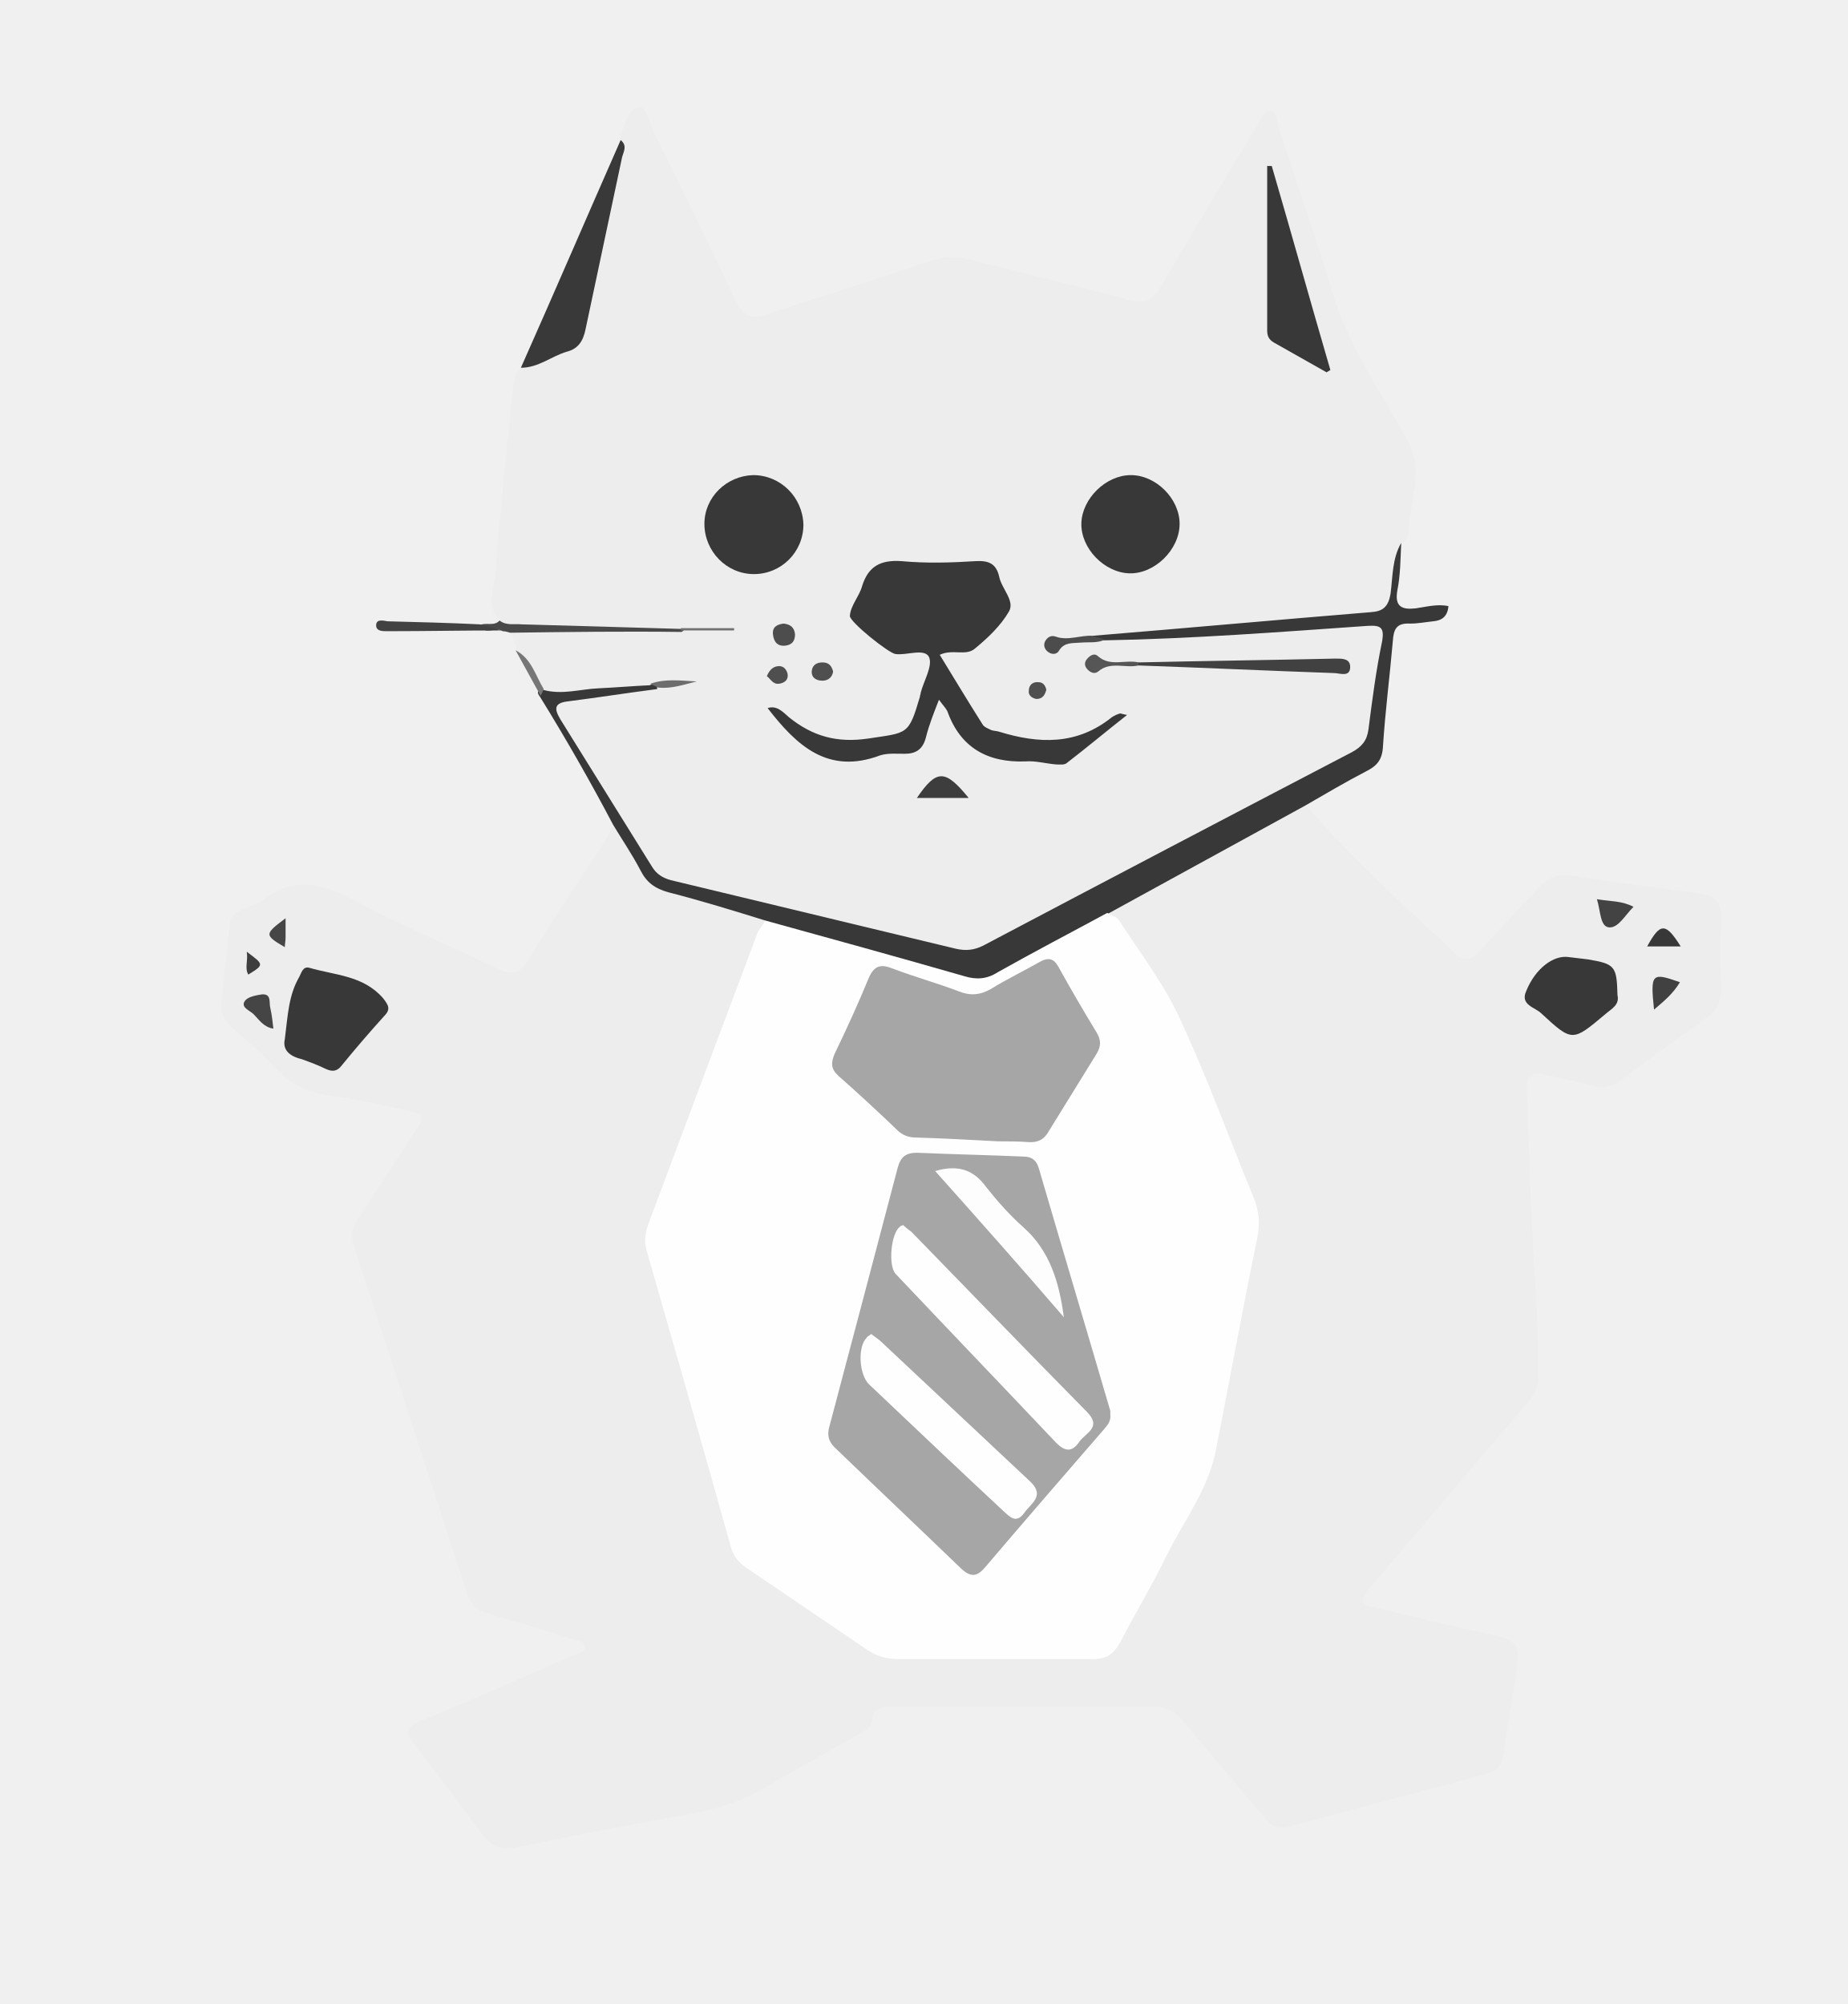
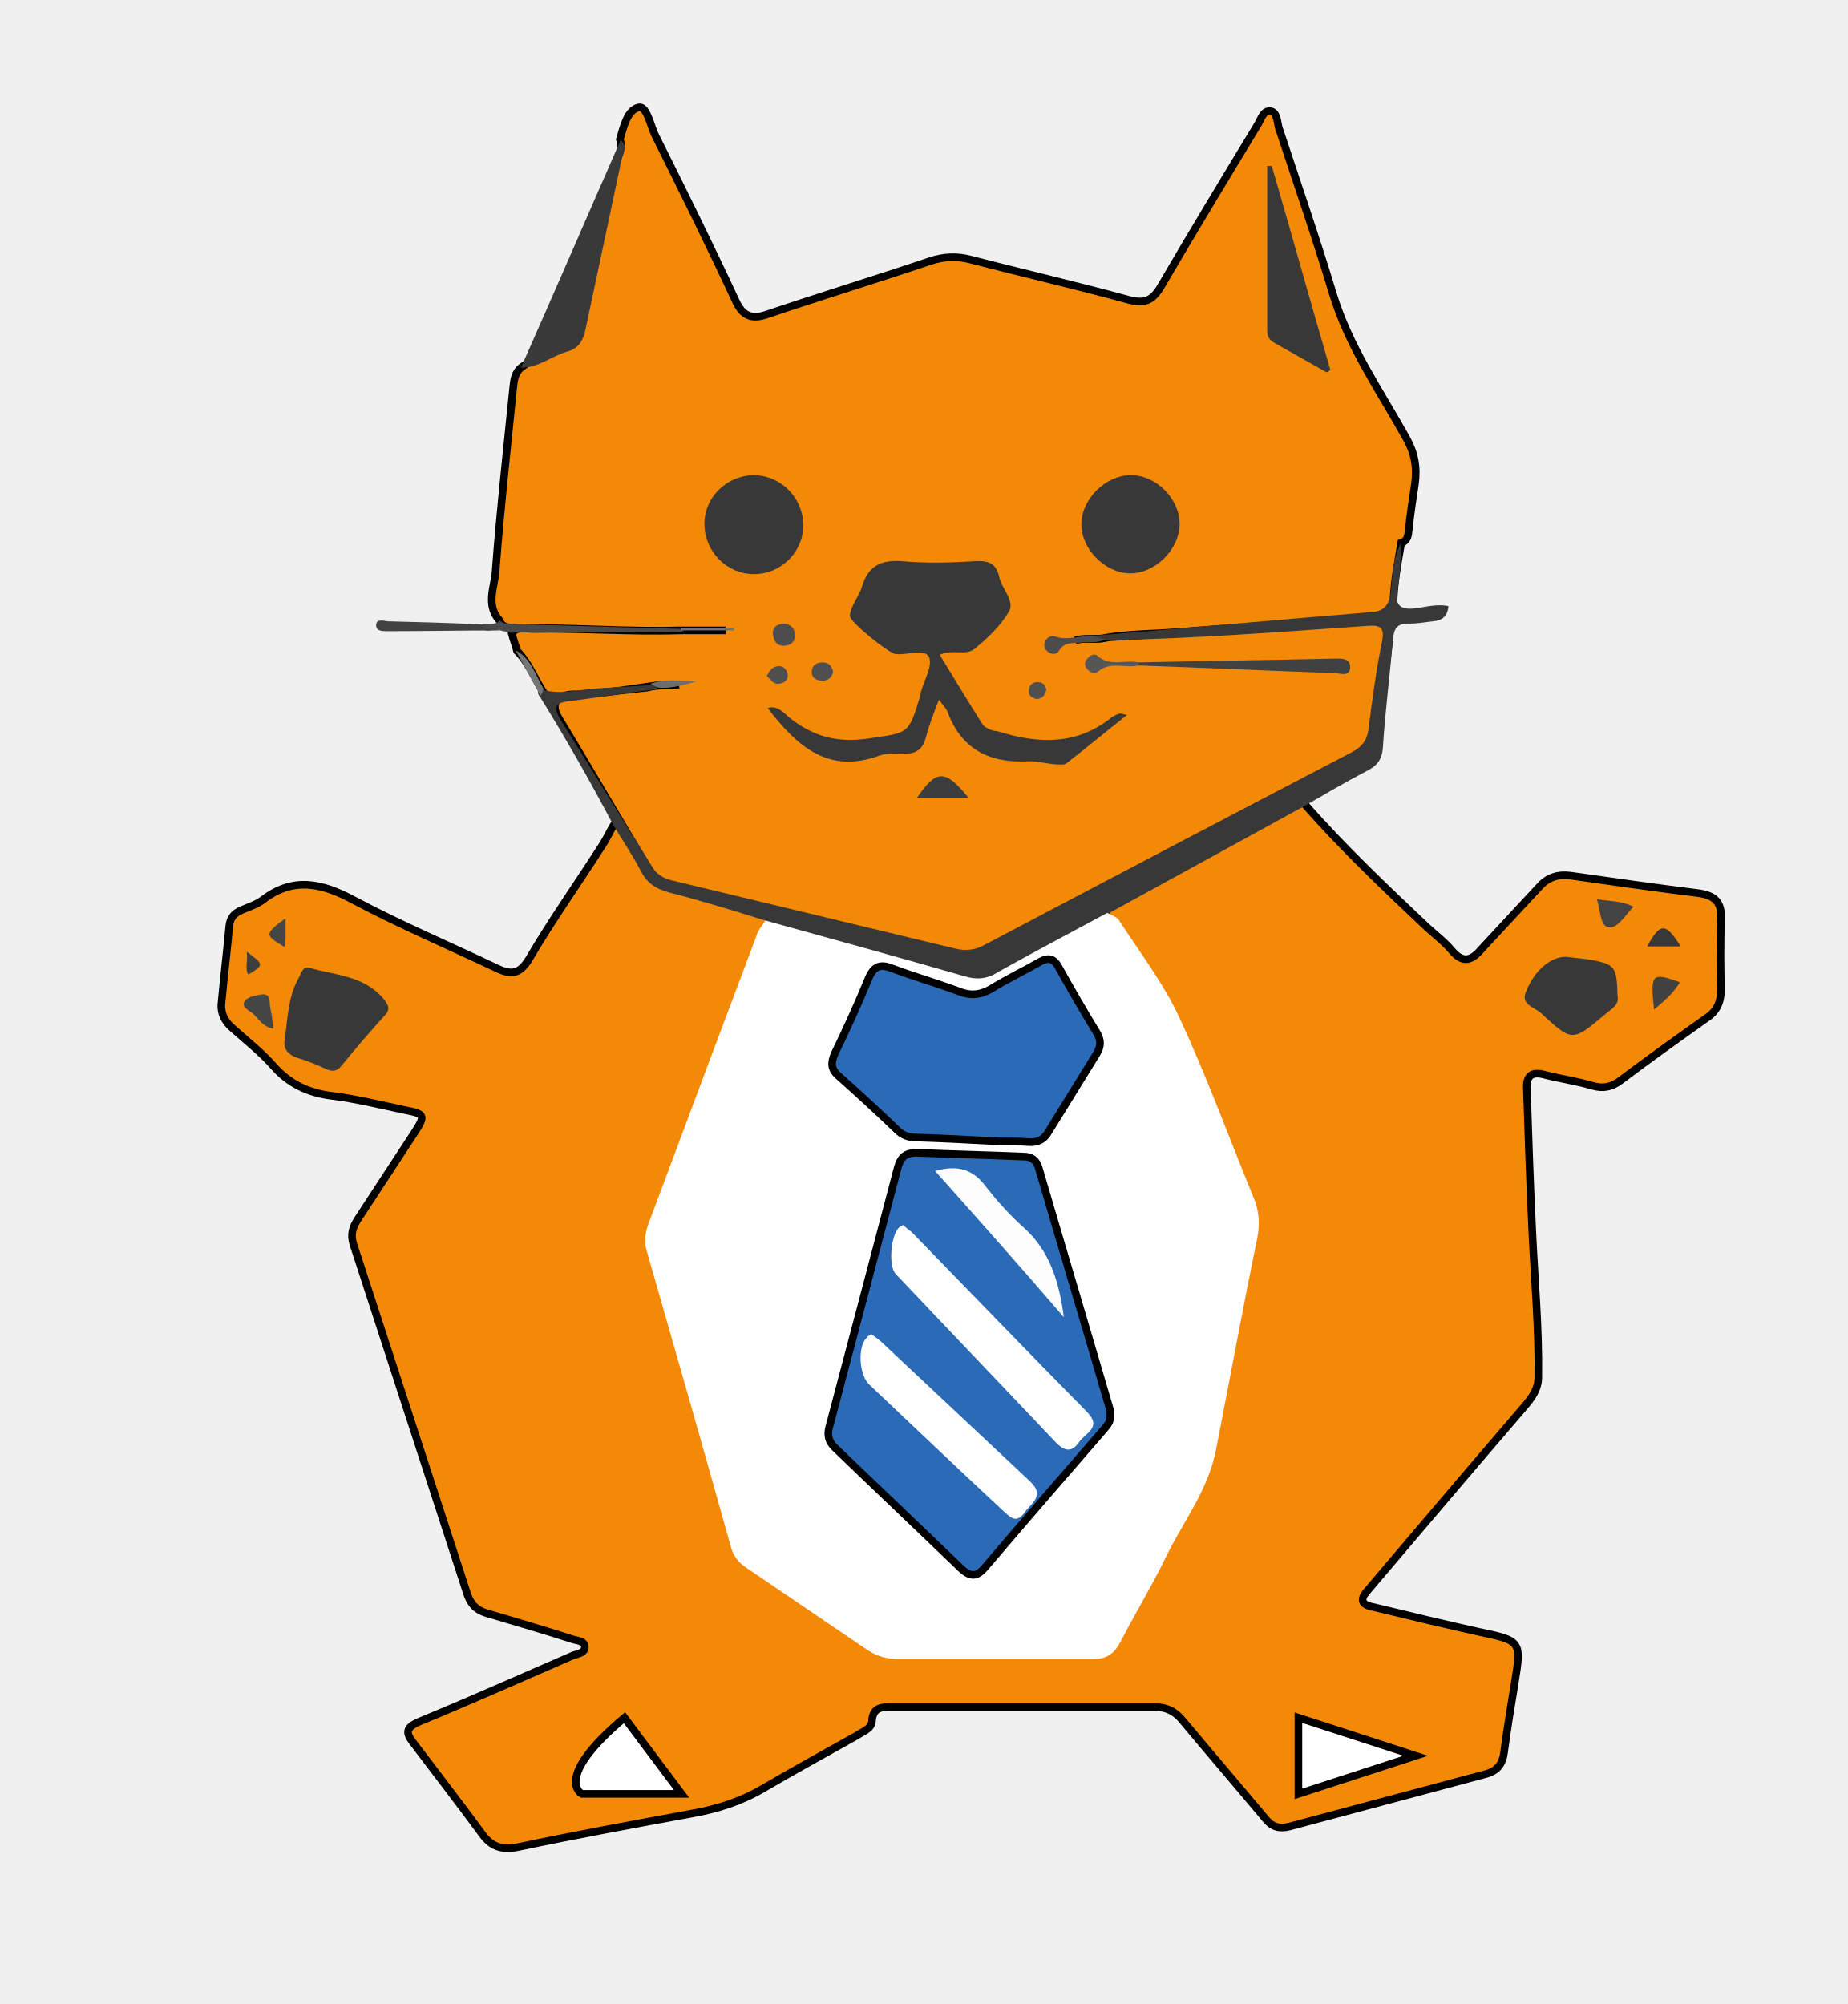
<svg xmlns="http://www.w3.org/2000/svg" version="1.1" id="Layer_1" x="0px" y="0px" viewBox="0 0 242.6 263.2" style="enable-background:new 0 0 242.6 263.2;" xml:space="preserve">
  <style type="text/css">
- 	.st0{fill:#EDEDED;}
+ 	.st0{fill:#F48908;stroke:#000000;stroke-miterlimit:10;}
	.st1{fill:#383838;}
	.st2{fill:#393939;}
	.st3{fill:#494949;}
	.st4{fill:#424242;}
	.st5{fill:#767676;}
	.st6{fill:#FEFEFE;}
	.st7{fill:#454545;}
	.st8{fill:#434343;}
	.st9{fill:#414141;}
	.st10{fill:#464646;}
	.st11{fill:#3E3E3E;}
	.st12{fill:#3D3D3D;}
	.st13{fill:#4C4C4C;}
	.st14{fill:#4D4D4D;}
	.st15{fill:#565656;}
	.st16{fill:#4F4F4F;}
	.st17{fill:#6D6D6D;}
	.st18{fill:#727272;}
- 	.st19{fill:#A6A6A6;}
+ 	.st19{fill:#2A6AB7;stroke:#000000;stroke-miterlimit:10;}
	.st20{fill:#FDFDFD;}
+ 	.st21{fill:#FFFFFF;stroke:#000000;stroke-miterlimit:10;}
</style>
  <g>
    <path class="st0" d="M171.4,105.7c5,5.7,10.5,10.9,16,16.1c1.1,1,2.3,1.9,3.3,3.1c1.3,1.5,2.4,1.4,3.7-0.1c2.6-2.8,5.2-5.6,7.8-8.4   c1.1-1.2,2.4-1.6,4-1.4c5.6,0.8,11.2,1.6,16.8,2.3c2.2,0.3,3.1,1.2,3,3.4c-0.1,3.1-0.1,6.2,0,9.2c0,1.6-0.5,2.9-1.9,3.8   c-3.8,2.7-7.6,5.4-11.3,8.2c-1.2,0.9-2.3,1.1-3.7,0.7c-2-0.6-4.1-0.9-6.1-1.4c-1.7-0.5-2.6-0.1-2.5,1.8c0.2,6.1,0.4,12.3,0.7,18.5   c0.3,6.5,0.9,12.9,0.8,19.4c0,1.9-1.3,3.2-2.4,4.5c-6.7,7.8-13.4,15.7-20.1,23.6c-1.3,1.5-0.1,1.9,1,2.1c4.5,1.1,9.1,2.2,13.6,3.2   c5.7,1.2,5.7,1.2,4.8,6.8c-0.5,3-1,6.1-1.4,9.1c-0.2,1.5-0.9,2.4-2.4,2.8c-8.6,2.3-17.2,4.6-25.8,6.9c-1.3,0.3-2.2,0.1-3.1-1   c-3.6-4.3-7.2-8.5-10.8-12.8c-1-1.3-2.2-1.9-3.8-1.9c-11.5,0-23,0-34.5,0c-1.3,0-2.5,0-2.6,1.9c-0.1,1-1.2,1.3-1.9,1.8   c-4.1,2.3-8.3,4.6-12.4,7c-2.9,1.7-6,2.7-9.4,3.3c-7.6,1.4-15.2,2.8-22.8,4.4c-2,0.4-3.4,0-4.6-1.6c-3-4.1-6.1-8.1-9.2-12.2   c-1.1-1.4-0.7-2,0.9-2.7c6.8-2.8,13.5-5.8,20.2-8.7c0.6-0.2,1.5-0.3,1.5-1.1c0-0.8-1-0.8-1.6-1c-3.7-1.2-7.5-2.3-11.2-3.4   c-1.4-0.4-2.1-1.1-2.6-2.4c-5-15.4-10-30.7-15-46.1c-0.4-1.3-0.1-2.2,0.6-3.3c2.5-3.8,4.9-7.5,7.4-11.3c1.5-2.3,1.4-2.5-1.2-3   c-3.3-0.7-6.5-1.5-9.8-1.9c-3-0.4-5.5-1.6-7.5-3.9c-1.6-1.8-3.5-3.3-5.3-4.9c-1.1-0.9-1.7-2.1-1.5-3.5c0.3-3.3,0.7-6.6,1-9.9   c0.1-1.2,0.7-1.8,1.7-2.2c0.9-0.4,1.9-0.7,2.7-1.3c4-3.1,7.8-2.2,11.9,0c6.2,3.3,12.6,6,18.9,9c1.9,0.9,3,0.7,4.2-1.3   c3-5.1,6.4-9.9,9.6-14.9c0.6-0.9,1-1.9,1.6-2.8c1.4-0.2,1.8,0.9,2.1,1.8c1.7,4.7,5.3,6.8,10,7.5c2.2,0.3,4.3,0.9,6.4,1.6   c0.9,0.3,1.8,0.5,2,1.6c-0.4,3.4-2.1,6.5-3.2,9.7c-3.6,9.8-7.3,19.5-11,29.2c-0.7,1.9-0.9,3.8-0.4,5.9c3.3,12,6.8,23.9,10.2,35.8   c0.5,1.8,1.5,3.3,3.1,4.4c4.7,3,9.2,6.3,13.8,9.4c1.7,1.1,3.5,1.7,5.6,1.7c7.4,0,14.8-0.1,22.2,0c2.6,0,4.2-0.9,5.4-3.2   c3.2-6.2,6.7-12.3,9.9-18.5c0.9-1.6,1.4-3.4,1.8-5.2c1.5-8.7,3.5-17.3,5.1-26c0.5-2.6,0.4-5-0.7-7.5c-3.1-7.4-5.9-14.9-9.2-22.1   c-2.3-5-5.7-9.3-8.6-14c-0.3-1.4,0.7-1.9,1.6-2.5c7-3.9,14-7.7,21-11.5C168.8,105.6,170,104.5,171.4,105.7z" />
    <path class="st0" d="M65.6,81.5c-1.9-2.1-0.6-4.5-0.5-6.7c0.6-8,1.5-16,2.3-24c0.1-0.9,0.2-1.8,1-2.5c1.6-1.2,3.2-2.3,5-3.2   c1.5-0.7,2-2.1,2.4-3.6c1.5-6.5,2.7-13,4.7-19.3c0.4-1.3,1.4-2.4,0.9-3.9c0.5-1.7,1-3.9,2.5-4.2c1-0.2,1.5,2.3,2.1,3.6   c3.6,7.2,7.2,14.5,10.6,21.8c0.9,2,2.1,2.5,4.1,1.8c7.1-2.4,14.3-4.6,21.4-7c1.8-0.6,3.5-0.7,5.4-0.2c6.9,1.8,13.9,3.4,20.8,5.3   c2,0.5,3,0.1,4.1-1.7c4.2-7.2,8.5-14.3,12.8-21.4c0.4-0.7,0.7-1.8,1.6-1.7c0.9,0.1,0.9,1.3,1.1,2.1c2.4,7.3,4.9,14.5,7.1,21.8   c2.1,7,6.2,12.8,9.7,19.1c1.1,2,1.4,3.8,1.1,6c-0.3,2-0.6,3.9-0.8,5.9c-0.1,0.8-0.1,1.5-1,1.8c-0.4,2.4-0.9,4.9-1,7.4   c-0.1,1.6-0.6,2.2-2.3,2.4c-8.6,0.8-17.2,1.2-25.8,1.9c-3.5,0.3-7,0.2-10.4,0.9c-1.2,0.1-2.4-0.1-3.3,0.2c1.3-0.4,2.9,0,4.4-0.4   c7.4-0.4,14.9-1.1,22.3-1.5c3.9-0.2,7.8-0.5,11.7-0.8c2.8-0.2,3.1,0,2.8,2.8c-0.4,3.9-1.1,7.8-1.4,11.8c-0.1,1.8-1.2,3.1-2.9,4   c-6.3,3.2-12.5,6.6-18.8,9.8c-9.9,5.1-19.8,10.3-29.6,15.5c-1.8,0.9-3.4,0.6-5.1,0.2c-8.9-2.2-17.8-4.2-26.6-6.6   c-3.2-0.9-6.4-1.7-9.7-2.5c-1.3-0.3-2.3-0.9-3-2.1c-4.1-6.7-8-13.5-12-20.1c-1-1.7-0.3-2.9,1.9-3c3.7,0,7.4-0.7,11.1-1.2   c1-0.1,2.1,0.1,2.8-0.1c-1.1,0.2-2.6,0-4.1,0.4c-4.1,0.5-8.3,0.8-12.4,1.5c-0.3,0.1-0.6-0.2-0.9-0.4c-1.4-1.9-2.1-4.2-3.8-5.9   c-0.2-0.8-0.5-1.5-0.7-2.3c0.7-1,1.8-0.6,2.8-0.6c6.4-0.1,12.8,0.4,19.2,0.2c2,0,4.1,0,6.1,0c-2,0-4,0-5.9,0   c-7.1,0.2-14.1-0.4-21.2-0.3C67.1,82.4,66,82.6,65.6,81.5z" />
    <path class="st1" d="M143.5,83.5c12.2-1,24.3-2.1,36.5-3.1c1.6-0.1,2.3-0.7,2.6-2.4c0.3-2.3,0.2-4.6,1.4-6.7   c-0.1,2.1-0.1,4.2-0.5,6.2c-0.4,2.2,0.6,2.6,2.4,2.4c1.4-0.2,2.8-0.6,4.3-0.3c-0.1,1.3-0.8,1.9-2,2c-1,0.1-2,0.3-3,0.3   c-1.8-0.1-2.2,0.7-2.3,2.3c-0.4,4.6-1,9.2-1.3,13.9c-0.1,1.7-0.8,2.5-2.2,3.2c-2.7,1.4-5.4,3-8,4.5c-8.6,4.7-17.3,9.5-25.9,14.2   c0.1,1.3-0.8,1.7-1.7,2.2c-4.6,2.6-9.7,4.4-14.2,7.3c-0.8,0.6-1.8,0.2-2.6-0.1c-7.8-2.8-15.9-4.1-23.8-6.6   c-1.1-0.4-2.3-0.5-2.7-1.9c-4.2-1.3-8.4-2.6-12.7-3.7c-1.8-0.5-2.9-1.3-3.7-2.9c-1.1-2.1-2.4-4-3.6-6c-3-5.7-6.2-11.3-9.6-16.8   c-0.4-0.5-0.4-0.9,0.4-0.9c2.5,0.7,4.9-0.1,7.3-0.2c2.2-0.1,4.5-0.3,6.7-0.4c0.5-0.2,1-0.5,1,0.5c-3.9,0.5-7.7,1.1-11.6,1.6   c-1.9,0.2-2,0.9-1.1,2.4c4,6.4,8,12.9,12,19.3c0.6,1,1.4,1.5,2.5,1.8c12.5,3,24.9,6,37.4,9c1.3,0.3,2.4,0.2,3.6-0.4   c16.1-8.5,32.3-17,48.4-25.4c1.3-0.7,2-1.5,2.2-3c0.5-3.9,1-7.8,1.8-11.6c0.3-1.8-0.2-2.1-1.9-2c-11.5,0.8-23.1,1.7-34.6,1.9   C144.5,84,143.7,84.6,143.5,83.5z" />
    <path class="st2" d="M81.5,18.4c0.9,0.7,0.4,1.5,0.2,2.2c-1.6,7.5-3.2,15.1-4.8,22.6c-0.3,1.5-0.9,2.6-2.5,3c-2,0.6-3.7,2.1-6,2.1   C72.8,38.4,77.1,28.4,81.5,18.4z" />
    <path class="st3" d="M65.6,81.5c0.9,0.7,1.9,0.4,2.9,0.5c7,0.2,14,0.4,21,0.6c0.1,0.1,0.2,0.1,0.3,0.2c-0.1,0.1-0.2,0.1-0.3,0.2   C82,82.9,74.5,83,67,83.1c-0.3-0.1-0.7-0.2-1-0.2c-0.9-0.7-2.3,0.7-3-0.8C63.8,81.7,64.9,82.3,65.6,81.5z" />
    <path class="st4" d="M63,82c1,0.3,2,0.6,3,0.8c-5.1,0-10.2,0.1-15.2,0.1c-0.6,0-1.5,0-1.4-0.9c0.1-0.7,0.9-0.5,1.5-0.4   C54.8,81.7,58.9,81.8,63,82z" />
    <path class="st5" d="M71.4,90.5c-0.1,0.3-0.3,0.6-0.4,0.9c-1.1-2-2.2-4-3.3-6C69.8,86.5,70.3,88.7,71.4,90.5z" />
    <path class="st6" d="M100.5,120.9c8.7,2.4,17.4,4.8,26.1,7.3c1.6,0.5,3,0.4,4.4-0.5c4.8-2.7,9.6-5.2,14.4-7.8   c0.5,0.3,1.2,0.5,1.5,0.9c2.7,4.2,5.8,8.2,7.9,12.7c3.6,7.7,6.5,15.7,9.7,23.5c0.8,1.8,1,3.6,0.6,5.6c-1.9,9.2-3.6,18.5-5.4,27.7   c-1,5.4-4.4,9.6-6.7,14.4c-1.8,3.7-4,7.3-5.9,11c-0.8,1.5-1.8,2.2-3.5,2.2c-8.6,0-17.2,0-25.7,0c-1.5,0-2.8-0.4-4-1.2   c-5.3-3.6-10.6-7.2-15.9-10.8c-1.1-0.7-1.8-1.7-2.1-3c-3.6-12.9-7.3-25.8-11-38.7c-0.4-1.3-0.1-2.5,0.3-3.6   c4.7-12.6,9.4-25.1,14.1-37.6C99.5,122.2,100.1,121.6,100.5,120.9z" />
    <path class="st1" d="M37.4,136.5c0.4-3.2,0.5-5.8,1.9-8.2c0.3-0.6,0.5-1.4,1.3-1.2c3.4,1,7.1,1,9.7,4c0.8,1,1,1.5,0.1,2.4   c-1.9,2.1-3.7,4.2-5.5,6.4c-0.6,0.8-1.2,0.9-2.1,0.5c-1-0.5-2.1-0.9-3.2-1.3C37.9,138.7,37.1,137.8,37.4,136.5z" />
    <path class="st1" d="M212.4,130.7c0.3,1.3-0.8,1.8-1.6,2.5c-4.3,3.6-4.3,3.7-8.4-0.1c-0.8-0.8-2.8-1.1-2-2.9c1.2-3,3.6-4.8,5.6-4.5   c0.8,0.1,1.7,0.2,2.5,0.3C212.1,126.6,212.3,126.9,212.4,130.7z" />
    <path class="st7" d="M35.9,135.1c-1.3-0.2-1.9-1.2-2.6-1.9c-0.5-0.5-1.8-0.9-1.1-1.8c0.4-0.5,1.5-0.7,2.2-0.8   c1.3-0.1,0.9,1.1,1.1,1.8C35.7,133.3,35.8,134.2,35.9,135.1z" />
    <path class="st8" d="M209.7,118.1c1.8,0.3,3.3,0.2,4.8,1c-1.1,1.1-2,2.8-3.2,2.7C210.1,121.7,210.2,119.7,209.7,118.1z" />
    <path class="st9" d="M217.2,132.6c-0.5-4.8-0.3-4.9,3.4-3.6C219.7,130.5,218.6,131.4,217.2,132.6z" />
    <path class="st1" d="M220.7,124.3c-1.5,0-2.9,0-4.4,0C218,121.2,218.7,121.1,220.7,124.3z" />
    <path class="st10" d="M37.5,120.6c0,1.1,0,1.8,0,2.6c0,0.4-0.1,0.8-0.1,1.2C34.7,122.8,34.7,122.7,37.5,120.6z" />
    <path class="st11" d="M32.4,125c2.3,1.7,2.3,1.7,0.2,3C32.1,127.1,32.6,126.2,32.4,125z" />
    <path class="st1" d="M100.8,93c1.2-0.4,2,0.5,2.8,1.2c3.1,2.5,6.3,3.4,10.4,2.8c5.2-0.8,5.3-0.4,6.8-5.5c0-0.2,0.1-0.3,0.1-0.5   c0.4-1.6,1.6-3.5,1.1-4.7c-0.6-1.2-2.9-0.2-4.4-0.4c-0.9-0.1-6-4.2-6-5c0.1-1.4,1.2-2.5,1.6-3.9c0.8-2.6,2.4-3.5,5.2-3.3   c3.2,0.3,6.5,0.2,9.7,0c1.7-0.1,2.7,0.3,3.1,2c0.3,1.6,2.1,3.2,1.3,4.6c-1.1,1.9-2.8,3.5-4.5,4.9c-1.2,1-2.9,0-4.6,0.8   c1.9,3.1,3.7,6.1,5.6,9.1c0.2,0.4,0.8,0.6,1.2,0.8c0.3,0.1,0.7,0.1,1,0.2c5.2,1.6,10.2,1.8,14.8-1.9c0.3-0.2,0.7-0.4,1.1-0.5   c0.1,0,0.3,0.1,0.9,0.2c-2.8,2.2-5.3,4.3-7.9,6.3c-0.3,0.3-1,0.2-1.4,0.2c-1.3-0.1-2.7-0.5-4-0.4c-5,0.2-8.6-1.8-10.3-6.6   c-0.2-0.4-0.6-0.8-1.1-1.5c-0.7,1.8-1.3,3.3-1.7,4.9c-0.4,1.6-1.3,2.2-2.8,2.2c-1.1,0-2.2-0.1-3.2,0.2   C108.7,101.8,104.6,97.9,100.8,93z" />
    <path class="st1" d="M105.5,68.9c0,3.6-2.9,6.5-6.5,6.5c-3.6,0-6.5-3-6.5-6.6c0-3.5,2.9-6.3,6.4-6.4   C102.5,62.4,105.4,65.3,105.5,68.9z" />
    <path class="st1" d="M148.5,62.4c3.3,0,6.4,3.1,6.4,6.4c0,3.4-3.3,6.6-6.6,6.5c-3.3-0.1-6.4-3.3-6.3-6.6   C142.1,65.5,145.2,62.4,148.5,62.4z" />
    <path class="st1" d="M167,21.8c2.6,8.9,5.1,17.9,7.7,26.8c-0.2,0.1-0.3,0.2-0.5,0.3c-2.3-1.3-4.6-2.6-6.9-3.9   c-0.7-0.4-0.9-0.9-0.9-1.6c0-7.2,0-14.4,0-21.6C166.6,21.8,166.8,21.8,167,21.8z" />
    <path class="st9" d="M149.5,87c8.6-0.2,17.1-0.3,25.7-0.5c0.9,0,2.1-0.1,2.1,1.1c0,1.4-1.4,0.8-2.1,0.8c-8.6-0.3-17.1-0.7-25.7-1   c-0.1-0.1-0.2-0.1-0.3-0.2C149.3,87.1,149.4,87,149.5,87z" />
    <path class="st12" d="M127.2,104.8c-2.5,0-4.6,0-6.8,0C123,101,124.1,101,127.2,104.8z" />
    <path class="st13" d="M143.5,83.5c0.5,0.2,1.1,0.3,1.6,0.5c-1,0.5-2.1,0.3-3.2,0.4c-1,0.1-2.1-0.1-2.8,1c-0.3,0.6-1,0.6-1.5,0.2   c-0.4-0.3-0.6-0.8-0.4-1.3c0.3-0.6,0.8-0.9,1.4-0.7C140.2,84.2,141.9,83.4,143.5,83.5z" />
    <path class="st14" d="M104.4,83.3c0,0.9-0.4,1.4-1.3,1.5c-1,0.1-1.5-0.5-1.6-1.5c-0.1-1,0.6-1.3,1.4-1.4   C103.8,82,104.3,82.4,104.4,83.3z" />
    <path class="st15" d="M149.5,87c0,0.1,0,0.2,0,0.4c-1.7,0.4-3.7-0.6-5.3,0.8c-0.5,0.4-1.1,0.1-1.5-0.4c-0.3-0.4-0.3-0.8,0-1.2   c0.4-0.5,1-0.9,1.5-0.4C145.8,87.6,147.8,86.6,149.5,87z" />
    <path class="st16" d="M109.4,88.2c-0.1,0.7-0.6,1.2-1.4,1.2c-0.8,0-1.5-0.4-1.4-1.3c0.1-0.8,0.7-1.1,1.4-1.1   C108.8,87,109.2,87.4,109.4,88.2z" />
    <path class="st16" d="M100.7,88.8c0.3-0.7,0.7-1.2,1.4-1.3c0.7-0.1,1.1,0.3,1.3,0.9c0.2,0.8-0.3,1.3-1.1,1.4   C101.5,89.9,101.2,89.2,100.7,88.8z" />
    <path class="st16" d="M137.4,90.6c-0.2,0.7-0.5,1.2-1.3,1.2c-0.6-0.1-1.1-0.5-1-1.1c0-0.7,0.5-1.2,1.3-1.1   C137,89.6,137.3,90.1,137.4,90.6z" />
    <path class="st17" d="M86.4,90.3c-0.3-0.2-0.7-0.3-1-0.5c2-0.7,4-0.4,6.1-0.3C89.8,89.9,88.2,90.5,86.4,90.3z" />
    <path class="st18" d="M89.4,82.8c0-0.1,0-0.2,0-0.3c2.3,0,4.6,0,7,0c0,0.1,0,0.2,0,0.3C94.1,82.8,91.8,82.8,89.4,82.8z" />
    <path class="st19" d="M145.8,185.8c0.1,0.9-0.4,1.4-0.9,2c-5.2,6-10.4,12-15.5,18c-1.1,1.3-1.9,1.4-3.2,0.2   c-5.5-5.3-11.1-10.6-16.6-15.9c-0.8-0.8-1-1.6-0.7-2.7c3-11.3,6-22.7,9-34.1c0.4-1.4,1.1-1.9,2.5-1.9c4.7,0.2,9.3,0.3,14,0.5   c1.1,0,1.7,0.5,2,1.5c3.1,10.6,6.3,21.3,9.4,31.9C145.8,185.4,145.8,185.6,145.8,185.8z" />
    <path class="st19" d="M131.1,149.9c-3.8-0.2-7.3-0.4-10.8-0.5c-1,0-1.8-0.3-2.5-1c-2.5-2.4-5.1-4.8-7.7-7.1c-1-0.9-1-1.7-0.5-2.9   c1.6-3.3,3.1-6.6,4.5-10c0.7-1.6,1.6-1.8,3.1-1.2c2.9,1.1,5.8,1.9,8.7,3c1.5,0.6,2.8,0.5,4.2-0.3c2.1-1.3,4.4-2.4,6.5-3.6   c1.1-0.6,1.8-0.4,2.4,0.7c1.6,2.9,3.3,5.8,5,8.6c0.6,1,0.6,1.8,0,2.8c-2.1,3.4-4.2,6.8-6.3,10.2c-0.6,1.1-1.5,1.5-2.7,1.4   C133.8,149.9,132.3,149.9,131.1,149.9z" />
    <path class="st6" d="M118.6,160.9c0.3,0.3,0.7,0.6,1.1,0.9c7.7,7.9,15.3,15.8,23,23.6c2.1,2.1-0.2,2.8-1,4c-0.9,1.3-1.8,1.3-3,0.1   c-7-7.4-14.1-14.8-21.1-22.2c-1-1.1-0.6-5.4,0.6-6.2C118.2,161,118.4,161,118.6,160.9z" />
    <path class="st6" d="M114.4,175.2c0.5,0.4,1,0.7,1.4,1.1c6.5,6.1,13,12.2,19.5,18.3c2,1.9,0,2.9-0.8,4.1c-1.1,1.5-1.9,0.5-2.8-0.3   c-5.9-5.5-11.8-11.1-17.6-16.6c-1.3-1.3-1.5-4.9-0.3-6.1C113.9,175.5,114.2,175.4,114.4,175.2z" />
    <path class="st20" d="M122.8,153.8c3.1-0.9,5.1-0.1,6.7,2.1c1.5,1.9,3.1,3.7,4.9,5.3c3.5,3.1,4.7,7.3,5.3,11.8   C134.2,166.6,128.6,160.3,122.8,153.8z" />
  </g>
+   <path class="st21" d="M82,225.6c-9.5,8-5.6,10-5.6,10h13.1L82,225.6z" />
+   <polygon class="st21" points="170.5,225.6 170.5,235.6 185.9,230.6 " />
</svg>
